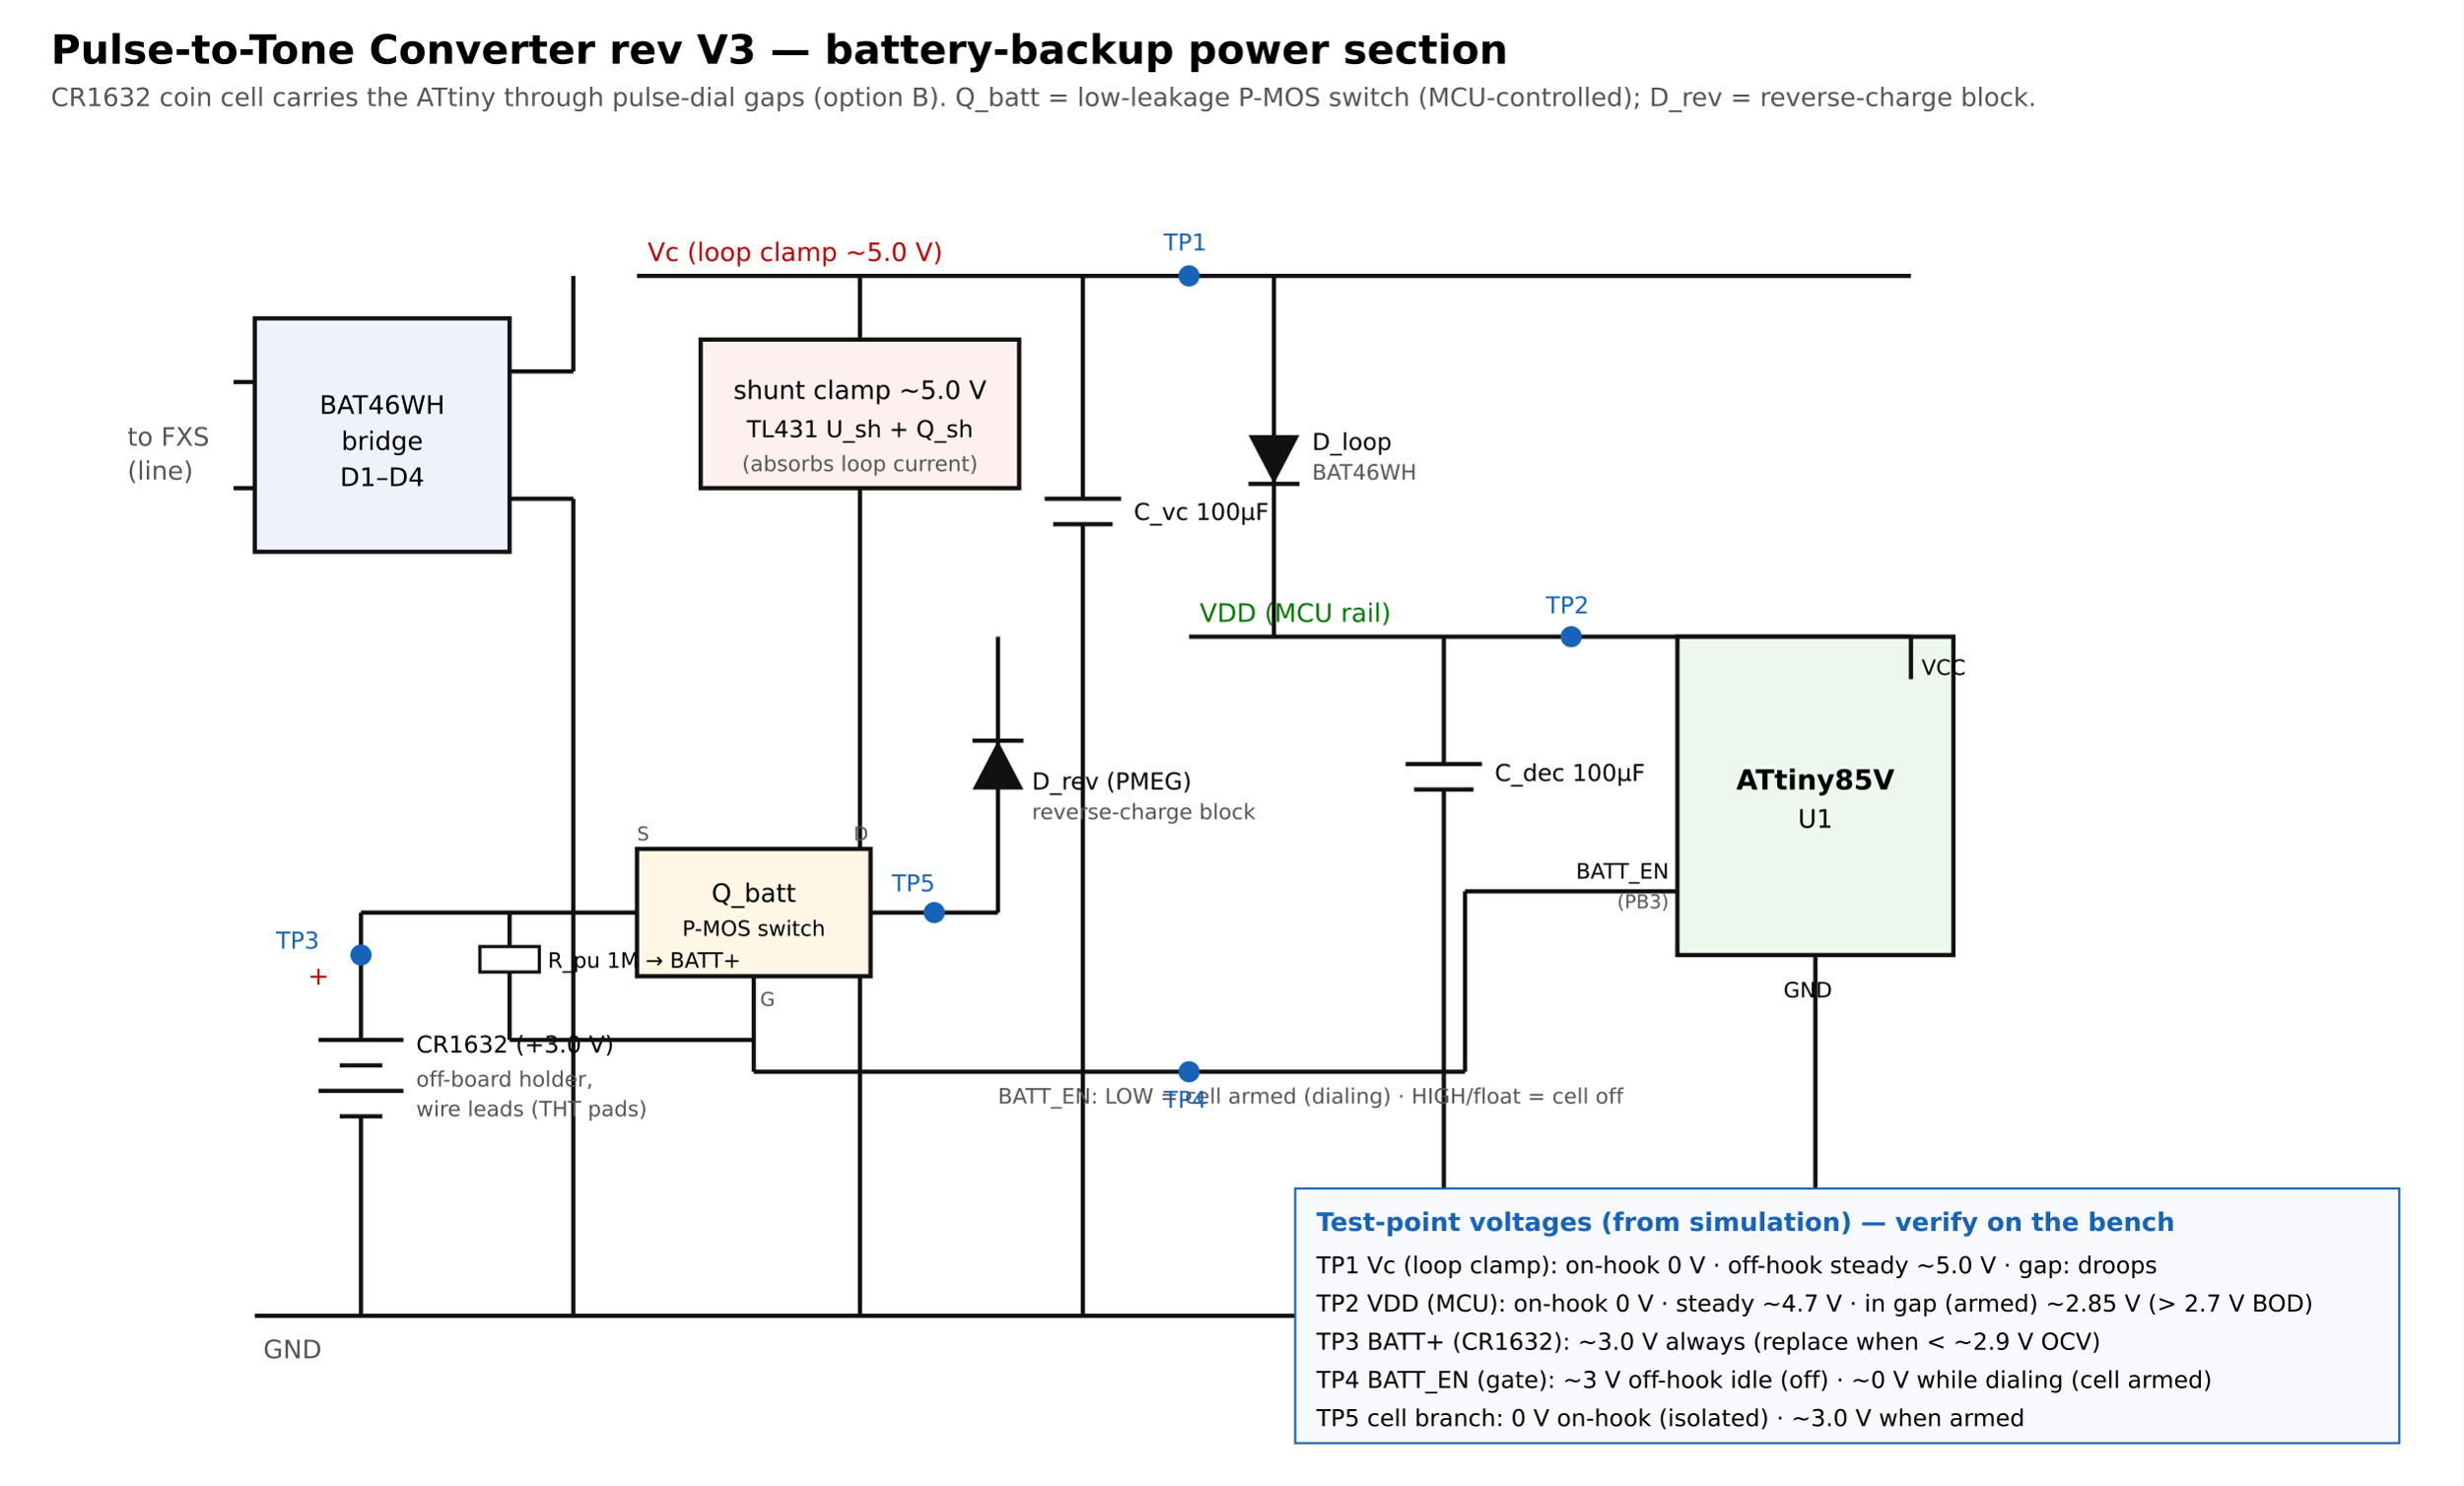
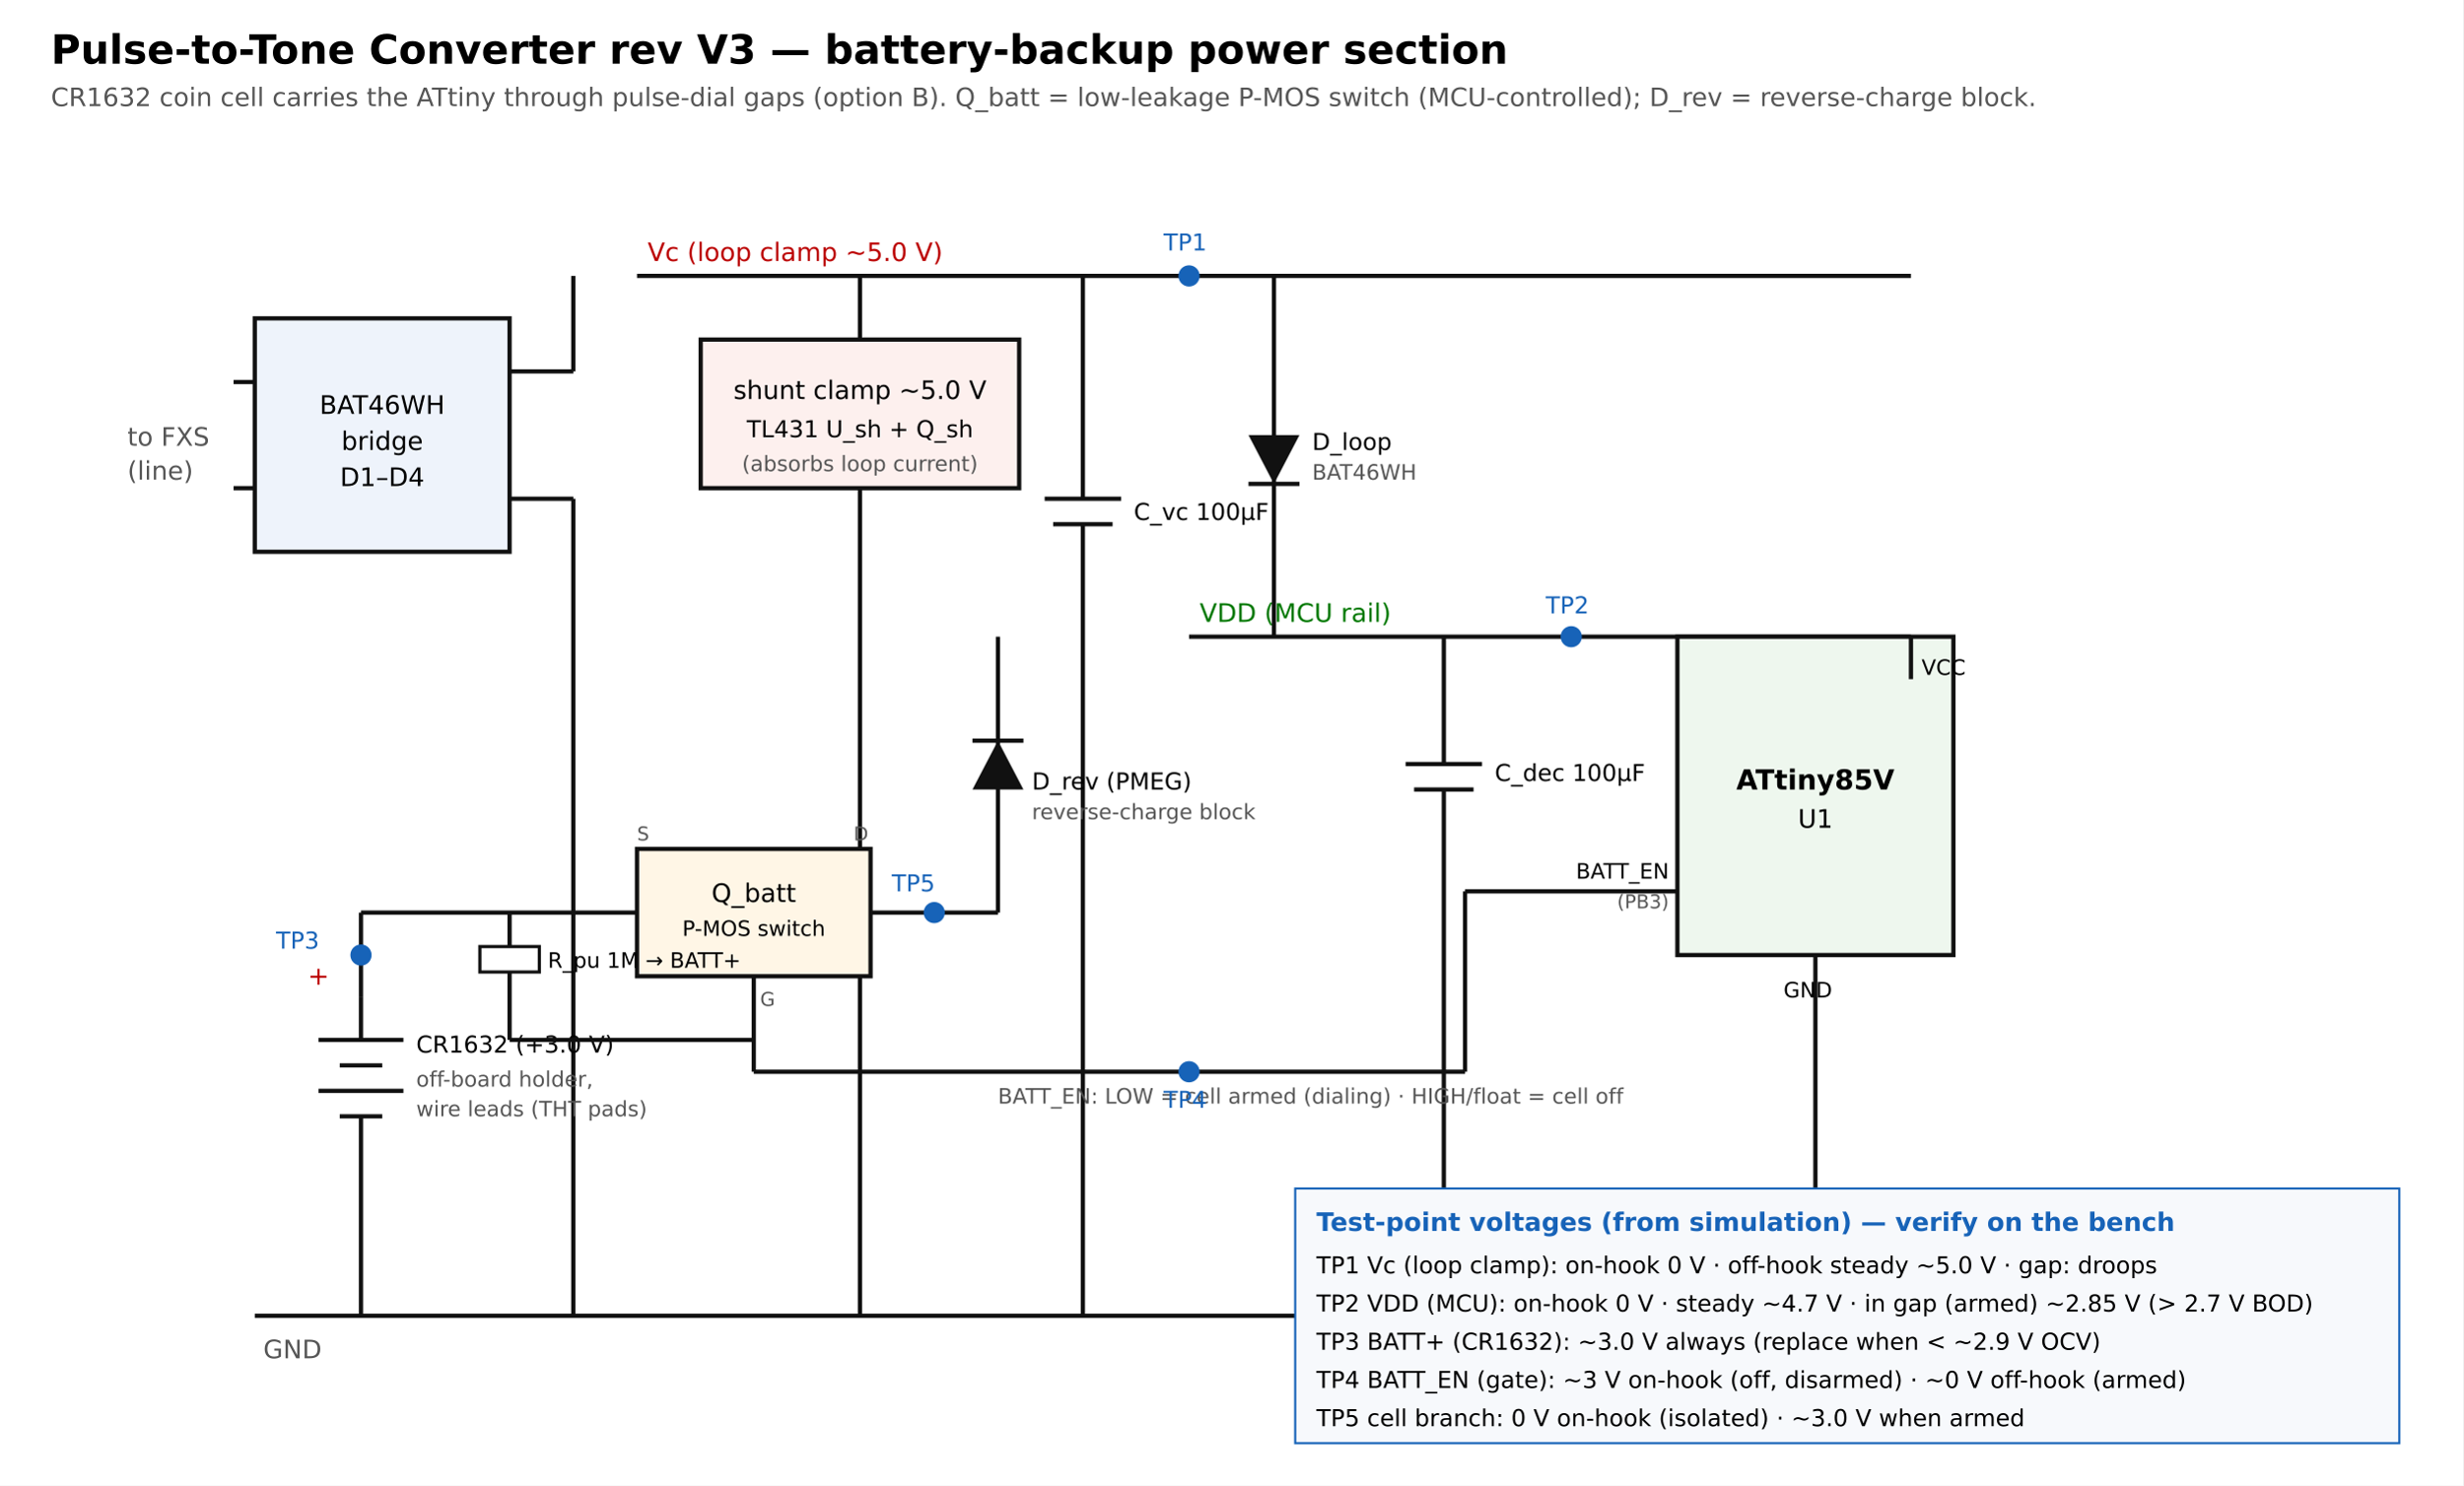
<svg xmlns="http://www.w3.org/2000/svg" viewBox="0 0 1160 700" width="1160" height="700" font-family="'DejaVu Sans',Arial,sans-serif" font-size="13">
  <rect width="1160" height="700" fill="#ffffff" />
  <text x="24" y="30" font-size="19" font-weight="bold">Pulse-to-Tone Converter rev V3 — battery-backup power section</text>
  <text x="24" y="50" font-size="12" fill="#555">CR1632 coin cell carries the ATtiny through pulse-dial gaps (option B). Q_batt = low-leakage P-MOS switch (MCU-controlled); D_rev = reverse-charge block.</text>
  <g stroke="#111" stroke-width="2" fill="none">
    <line x1="300" y1="130" x2="900" y2="130" />
    <line x1="560" y1="300" x2="900" y2="300" />
    <line x1="120" y1="620" x2="1040" y2="620" />
  </g>
  <text x="305" y="123" font-size="12" fill="#b00">Vc  (loop clamp ~5.0 V)</text>
  <text x="565" y="293" font-size="12" fill="#070">VDD  (MCU rail)</text>
  <text x="124" y="640" font-size="12" fill="#555">GND</text>
  <rect x="120" y="150" width="120" height="110" fill="#eef3fb" stroke="#111" stroke-width="2" />
  <text x="180" y="195" text-anchor="middle" font-size="12">BAT46WH</text>
  <text x="180" y="212" text-anchor="middle" font-size="12">bridge</text>
  <text x="180" y="229" text-anchor="middle" font-size="12">D1–D4</text>
  <text x="112" y="145" text-anchor="end" font-size="12" transform="rotate(-90 70 205)"> </text>
  <text x="60" y="210" font-size="12" fill="#555">to FXS</text>
  <text x="60" y="226" font-size="12" fill="#555">(line)</text>
  <g stroke="#111" stroke-width="2" fill="none">
    <line x1="110" y1="180" x2="120" y2="180" />
    <line x1="110" y1="230" x2="120" y2="230" />
    <line x1="240" y1="175" x2="270" y2="175" />
    <line x1="270" y1="175" x2="270" y2="130" />
    <line x1="240" y1="235" x2="270" y2="235" />
    <line x1="270" y1="235" x2="270" y2="620" />
  </g>
  <rect x="330" y="160" width="150" height="70" fill="#fdf0ee" stroke="#111" stroke-width="2" />
  <text x="405" y="188" text-anchor="middle" font-size="12">shunt clamp ~5.0 V</text>
  <text x="405" y="206" text-anchor="middle" font-size="11">TL431 U_sh + Q_sh</text>
  <text x="405" y="222" text-anchor="middle" font-size="10" fill="#555">(absorbs loop current)</text>
  <g stroke="#111" stroke-width="2" fill="none">
    <line x1="405" y1="130" x2="405" y2="160" />
    <line x1="405" y1="230" x2="405" y2="620" />
  </g>
  <g stroke="#111" stroke-width="2" fill="none">
    <line x1="510" y1="130" x2="510" y2="235" />
    <line x1="492" y1="235" x2="528" y2="235" />
    <line x1="496" y1="247" x2="524" y2="247" />
    <line x1="510" y1="247" x2="510" y2="620" />
  </g>
  <text x="534" y="245" font-size="11">C_vc 100µF</text>
  <g stroke="#111" stroke-width="2" fill="none">
    <line x1="600" y1="130" x2="600" y2="300" />
  </g>
  <polygon points="588,205 612,205 600,228" fill="#111" />
  <line x1="588" y1="228" x2="612" y2="228" stroke="#111" stroke-width="2" />
  <text x="618" y="212" font-size="11">D_loop</text>
  <text x="618" y="226" font-size="10" fill="#555">BAT46WH</text>
  <g stroke="#111" stroke-width="2" fill="none">
    <line x1="680" y1="300" x2="680" y2="360" />
    <line x1="662" y1="360" x2="698" y2="360" />
    <line x1="666" y1="372" x2="694" y2="372" />
    <line x1="680" y1="372" x2="680" y2="620" />
  </g>
  <text x="704" y="368" font-size="11">C_dec 100µF</text>
  <rect x="790" y="300" width="130" height="150" fill="#eef7ee" stroke="#111" stroke-width="2" />
  <text x="855" y="372" text-anchor="middle" font-size="13" font-weight="bold">ATtiny85V</text>
  <text x="855" y="390" text-anchor="middle" font-size="12">U1</text>
  <g stroke="#111" stroke-width="2" fill="none">
    <line x1="855" y1="300" x2="855" y2="300" />
    <line x1="900" y1="320" x2="900" y2="300" />
    <line x1="855" y1="450" x2="855" y2="620" />
    <line x1="790" y1="420" x2="690" y2="420" />
  </g>
  <text x="905" y="318" font-size="10">VCC</text>
  <text x="840" y="470" font-size="10">GND</text>
  <text x="786" y="414" text-anchor="end" font-size="10">BATT_EN</text>
  <text x="786" y="428" text-anchor="end" font-size="9" fill="#555">(PB3)</text>
  <g stroke="#111" stroke-width="2" fill="none">
    <line x1="170" y1="470" x2="170" y2="490" />
    <line x1="150" y1="490" x2="190" y2="490" />
    <line x1="160" y1="502" x2="180" y2="502" />
    <line x1="150" y1="514" x2="190" y2="514" />
    <line x1="160" y1="526" x2="180" y2="526" />
    <line x1="170" y1="526" x2="170" y2="620" />
  </g>
  <text x="196" y="496" font-size="11">CR1632 (+3.0 V)</text>
  <text x="196" y="512" font-size="10" fill="#555">off-board holder,</text>
  <text x="196" y="526" font-size="10" fill="#555">wire leads (THT pads)</text>
  <text x="150" y="464" text-anchor="middle" font-size="12" fill="#b00">+</text>
  <g stroke="#111" stroke-width="2" fill="none">
    <line x1="170" y1="470" x2="170" y2="430" />
    <line x1="170" y1="430" x2="300" y2="430" />
  </g>
  <rect x="300" y="400" width="110" height="60" fill="#fff6e6" stroke="#111" stroke-width="2" />
  <text x="355" y="425" text-anchor="middle" font-size="12">Q_batt</text>
  <text x="355" y="441" text-anchor="middle" font-size="10">P-MOS switch</text>
  <text x="300" y="396" font-size="9" fill="#555">S</text>
  <text x="402" y="396" font-size="9" fill="#555">D</text>
  <text x="358" y="474" font-size="9" fill="#555">G</text>
  <g stroke="#111" stroke-width="2" fill="none">
    <line x1="410" y1="430" x2="470" y2="430" />
    <line x1="470" y1="430" x2="470" y2="300" />
  </g>
  <polygon points="458,372 482,372 470,349" fill="#111" />
  <line x1="458" y1="349" x2="482" y2="349" stroke="#111" stroke-width="2" />
  <text x="486" y="372" font-size="11">D_rev (PMEG)</text>
  <text x="486" y="386" font-size="10" fill="#555">reverse-charge block</text>
  <g stroke="#111" stroke-width="2" fill="none">
    <line x1="355" y1="460" x2="355" y2="505" />
    <line x1="355" y1="505" x2="690" y2="505" />
    <line x1="690" y1="505" x2="690" y2="420" />
    <line x1="355" y1="490" x2="240" y2="490" />
    <line x1="240" y1="490" x2="240" y2="430" />
  </g>
  <rect x="226" y="446" width="28" height="12" fill="#fff" stroke="#111" stroke-width="1.5" />
  <text x="258" y="456" font-size="10">R_pu 1M → BATT+</text>
  <text x="470" y="520" font-size="10" fill="#555">BATT_EN: LOW = cell armed (dialing) · HIGH/float = cell off</text>
  <g font-size="11">
    <circle cx="560" cy="130" r="5" fill="#1763b8" />
    <text x="548" y="118" fill="#1763b8">TP1</text>
    <circle cx="740" cy="300" r="5" fill="#1763b8" />
    <text x="728" y="289" fill="#1763b8">TP2</text>
    <circle cx="170" cy="450" r="5" fill="#1763b8" />
    <text x="130" y="447" fill="#1763b8">TP3</text>
    <circle cx="560" cy="505" r="5" fill="#1763b8" />
    <text x="548" y="522" fill="#1763b8">TP4</text>
    <circle cx="440" cy="430" r="5" fill="#1763b8" />
    <text x="420" y="420" fill="#1763b8">TP5</text>
  </g>
  <rect x="610" y="560" width="520" height="120" fill="#f7f9fc" stroke="#1763b8" />
  <text x="620" y="580" font-size="12" font-weight="bold" fill="#1763b8">Test-point voltages (from simulation) — verify on the bench</text>
  <g font-size="11">
    <text x="620" y="600">TP1 Vc  (loop clamp):   on-hook 0 V  ·  off-hook steady ~5.0 V  ·  gap: droops</text>
    <text x="620" y="618">TP2 VDD (MCU):          on-hook 0 V  ·  steady ~4.7 V  ·  in gap (armed) ~2.85 V  (&gt; 2.7 V BOD)</text>
    <text x="620" y="636">TP3 BATT+ (CR1632):     ~3.0 V always (replace when &lt; ~2.9 V OCV)</text>
-     <text x="620" y="654">TP4 BATT_EN (gate):     ~3 V off-hook idle (off)  ·  ~0 V while dialing (cell armed)</text>
+     <text x="620" y="654">TP4 BATT_EN (gate):     ~3 V on-hook (off, disarmed)  ·  ~0 V off-hook (armed)</text>
    <text x="620" y="672">TP5 cell branch:        0 V on-hook (isolated)  ·  ~3.0 V when armed</text>
  </g>
</svg>
